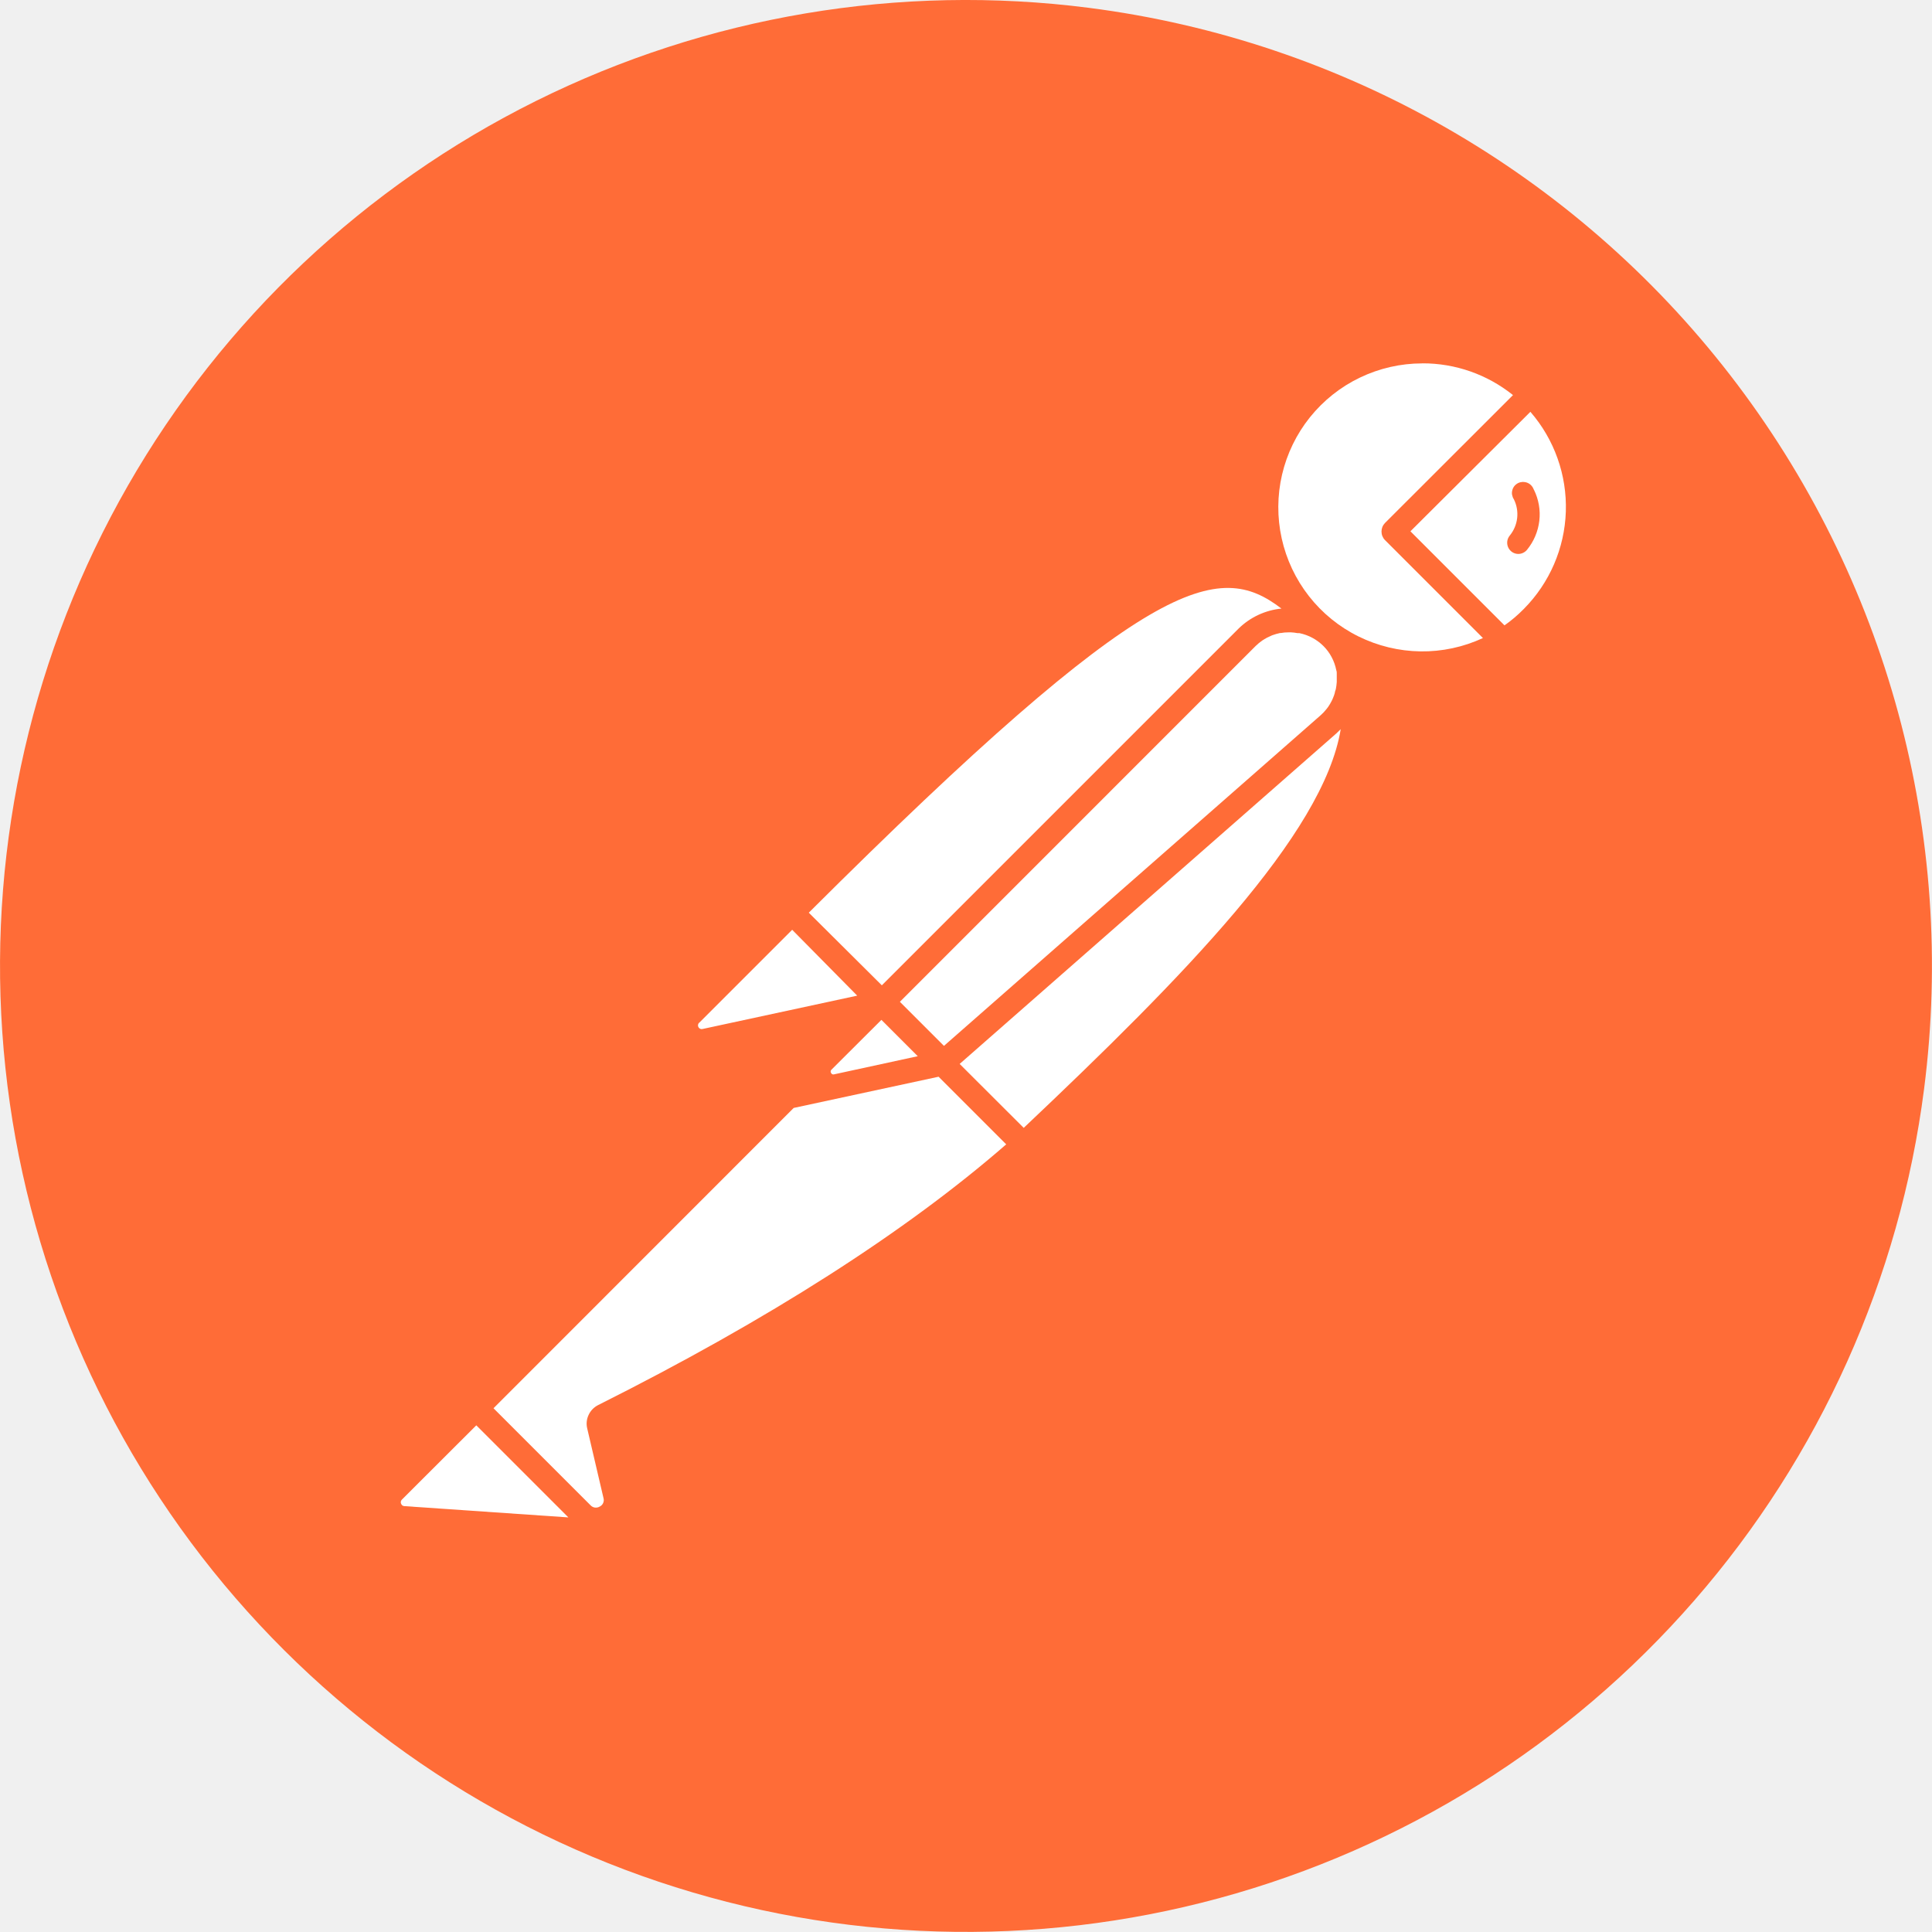
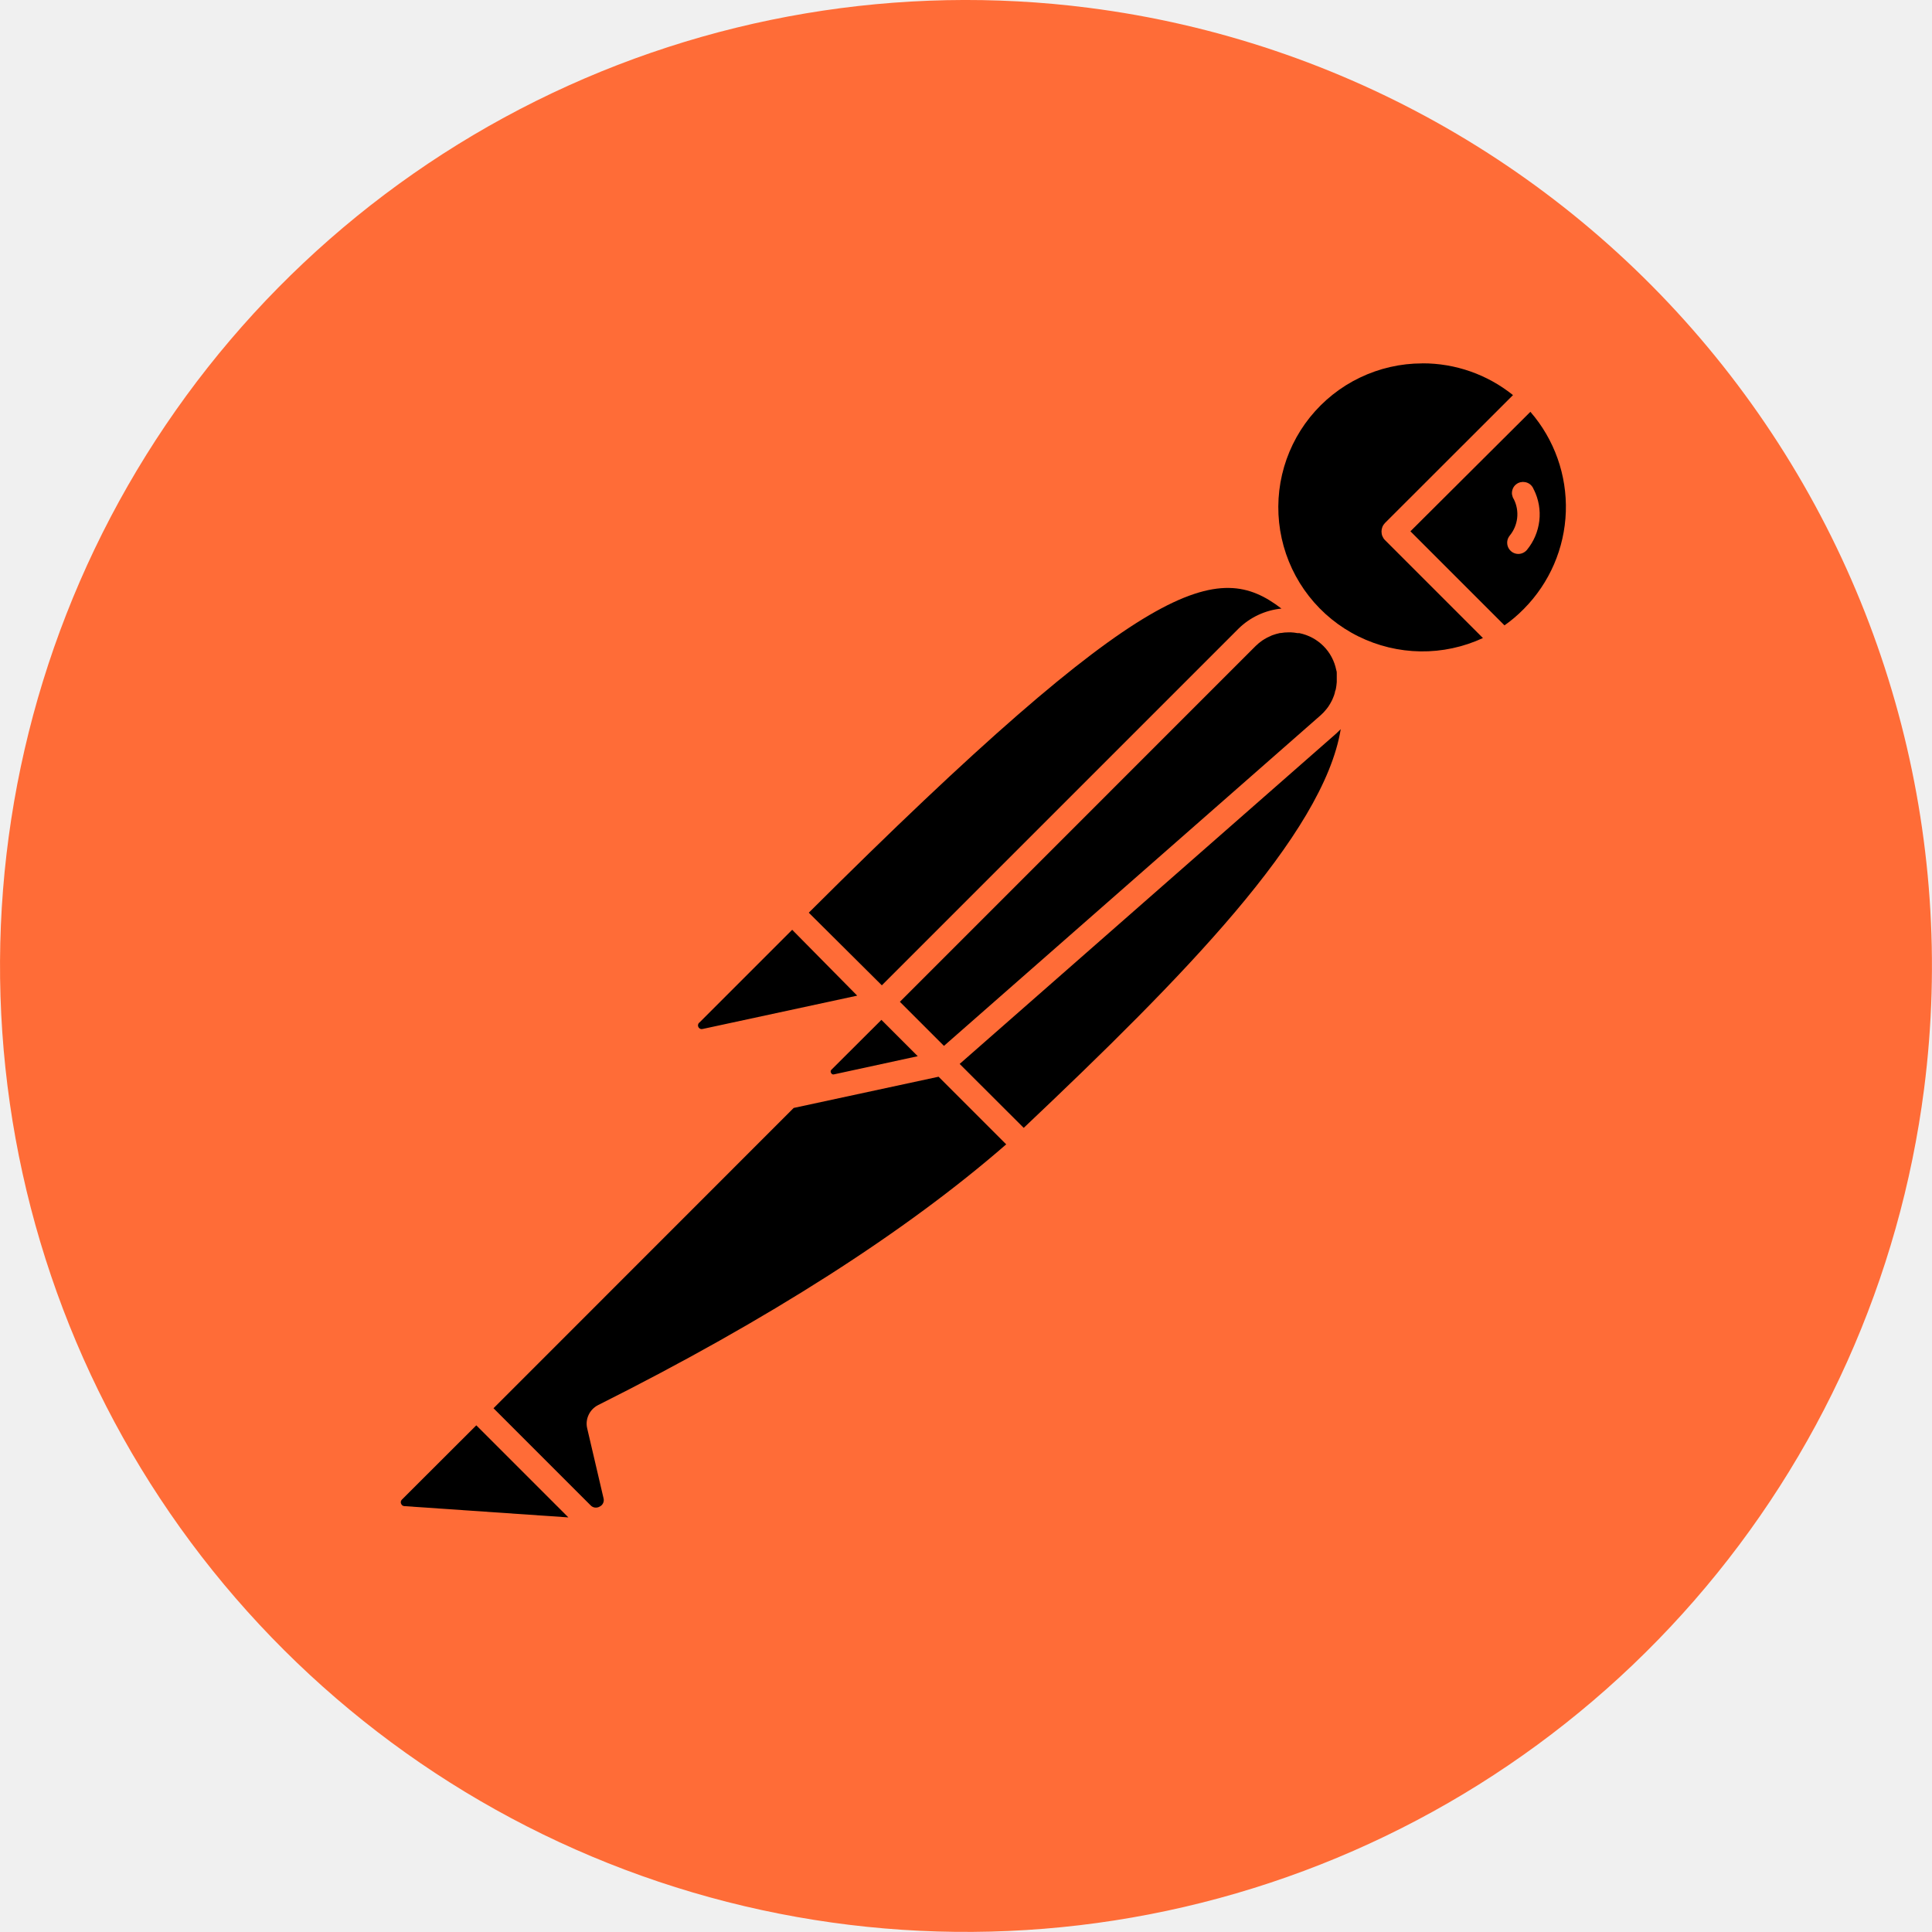
<svg xmlns="http://www.w3.org/2000/svg" fill="none" height="32" viewBox="0 0 32 32" width="32">
  <path d="m18.038.13c-3.139-.403-6.327.134-9.16 1.542-2.834 1.409-5.186 3.626-6.76 6.372-1.573 2.746-2.297 5.896-2.08 9.053.217 3.157 1.366 6.179 3.3 8.683 1.935 2.504 4.568 4.379 7.568 5.386 3 1.007 6.231 1.103 9.285.274 3.054-.829 5.794-2.545 7.872-4.931 2.079-2.386 3.403-5.335 3.806-8.474.54-4.209-.614-8.459-3.208-11.817-2.594-3.358-6.415-5.548-10.624-6.088z" fill="#ff6c37" />
-   <g fill="#fff">
+   <g fill="black">
    <path d="m11.568 17.011c.006.013.017.023.029.029.013.006.027.007.041.003l2.56-.552-1.077-1.091-1.534 1.534c-.012.008-.021.021-.024.035-.004.014-.002.029.005.042z" />
    <path d="m23.555 6.019c-.357 0-.709.081-1.03.235-.322.154-.604.379-.828.657-.223.278-.381.603-.462.95s-.083.709-.006 1.057.231.675.451.956c.22.281.5.509.82.667.32.158.671.243 1.028.248s.71-.071 1.034-.221l-1.622-1.622c-.019-.019-.033-.041-.043-.065-.01-.024-.015-.05-.015-.077 0-.026.005-.052.015-.077.01-.024.025-.046.043-.065l2.12-2.118c-.426-.342-.956-.528-1.502-.526z" />
    <path d="m25.348 6.821-1.987 1.979 1.558 1.558c.115-.081.222-.172.32-.272.427-.43.676-1.006.696-1.611.02-.606-.19-1.197-.587-1.654z" />
    <path d="m21.372 10.474h-.035c-.041-0-.083.003-.123.011h-.014c-.045.01-.088.022-.131.038l-.034.016c-.032.013-.063.029-.093.048l-.035.022c-.039.027-.075.057-.109.09l-5.893 5.894.73.73 6.24-5.477c.035-.031.067-.065.096-.102l.027-.035c.021-.031.041-.064.058-.098.01-.019.018-.038.026-.058.011-.025.02-.052.027-.078 0-.019.011-.038.016-.058.008-.04.013-.08.016-.12v-.053c0-.029 0-.058 0-.086s0-.038-.008-.058c-.03-.151-.103-.29-.212-.399s-.247-.183-.398-.214h-.03c-.04-.008-.08-.012-.12-.014z" />
    <path d="m13.396 15.117 1.21 1.203 5.909-5.909c.192-.188.443-.305.71-.331-1.045-.8-2.184-.59-7.829 5.037z" />
    <path d="m22.207 12.077-.072.07-6.24 5.475 1.061 1.059c2.63-2.488 4.965-4.858 5.251-6.605z" />
    <path d="m6.643 24.904c.003.011.01.021.019.029.009.007.02.012.032.013l2.72.187-1.525-1.525-1.234 1.232c-.008.008-.013.019-.016.03-.002.011-.001.023.003.034z" />
    <path d="m8.174 23.325 1.608 1.608c.019.02.045.034.072.037s.056-.002.08-.017c.025-.012.045-.033.056-.058.011-.025.014-.054.006-.081l-.27-1.155c-.018-.075-.01-.153.023-.223.032-.07.087-.127.155-.162 2.819-1.413 5.093-2.867 6.762-4.32l-1.12-1.12-2.4.517z" />
    <path d="m15.201 17.494-.602-.602-.832.83c-.006.007-.009.016-.009.026 0 .009.003.018.009.026.004.009.011.015.019.019.009.004.018.004.027.002z" />
  </g>
  <path d="m25.404 8.11c-.008-.025-.022-.048-.04-.068-.018-.02-.04-.035-.064-.045-.024-.01-.051-.015-.077-.015-.026.001-.052.007-.076.018-.024.012-.045.028-.062.048-.017.02-.029.044-.036.07s-.009.052-.004.078.014.051.029.073c.048.096.067.204.055.311s-.055.208-.123.291c-.022.027-.037.06-.041.095-.004.035.001.07.016.102s.039.059.068.078c.03.019.064.029.099.029.027-0.0.054-.006.079-.018.025-.012.046-.028.064-.049.113-.138.184-.305.205-.482s-.011-.356-.09-.516z" fill="#ff6c37" />
</svg>
